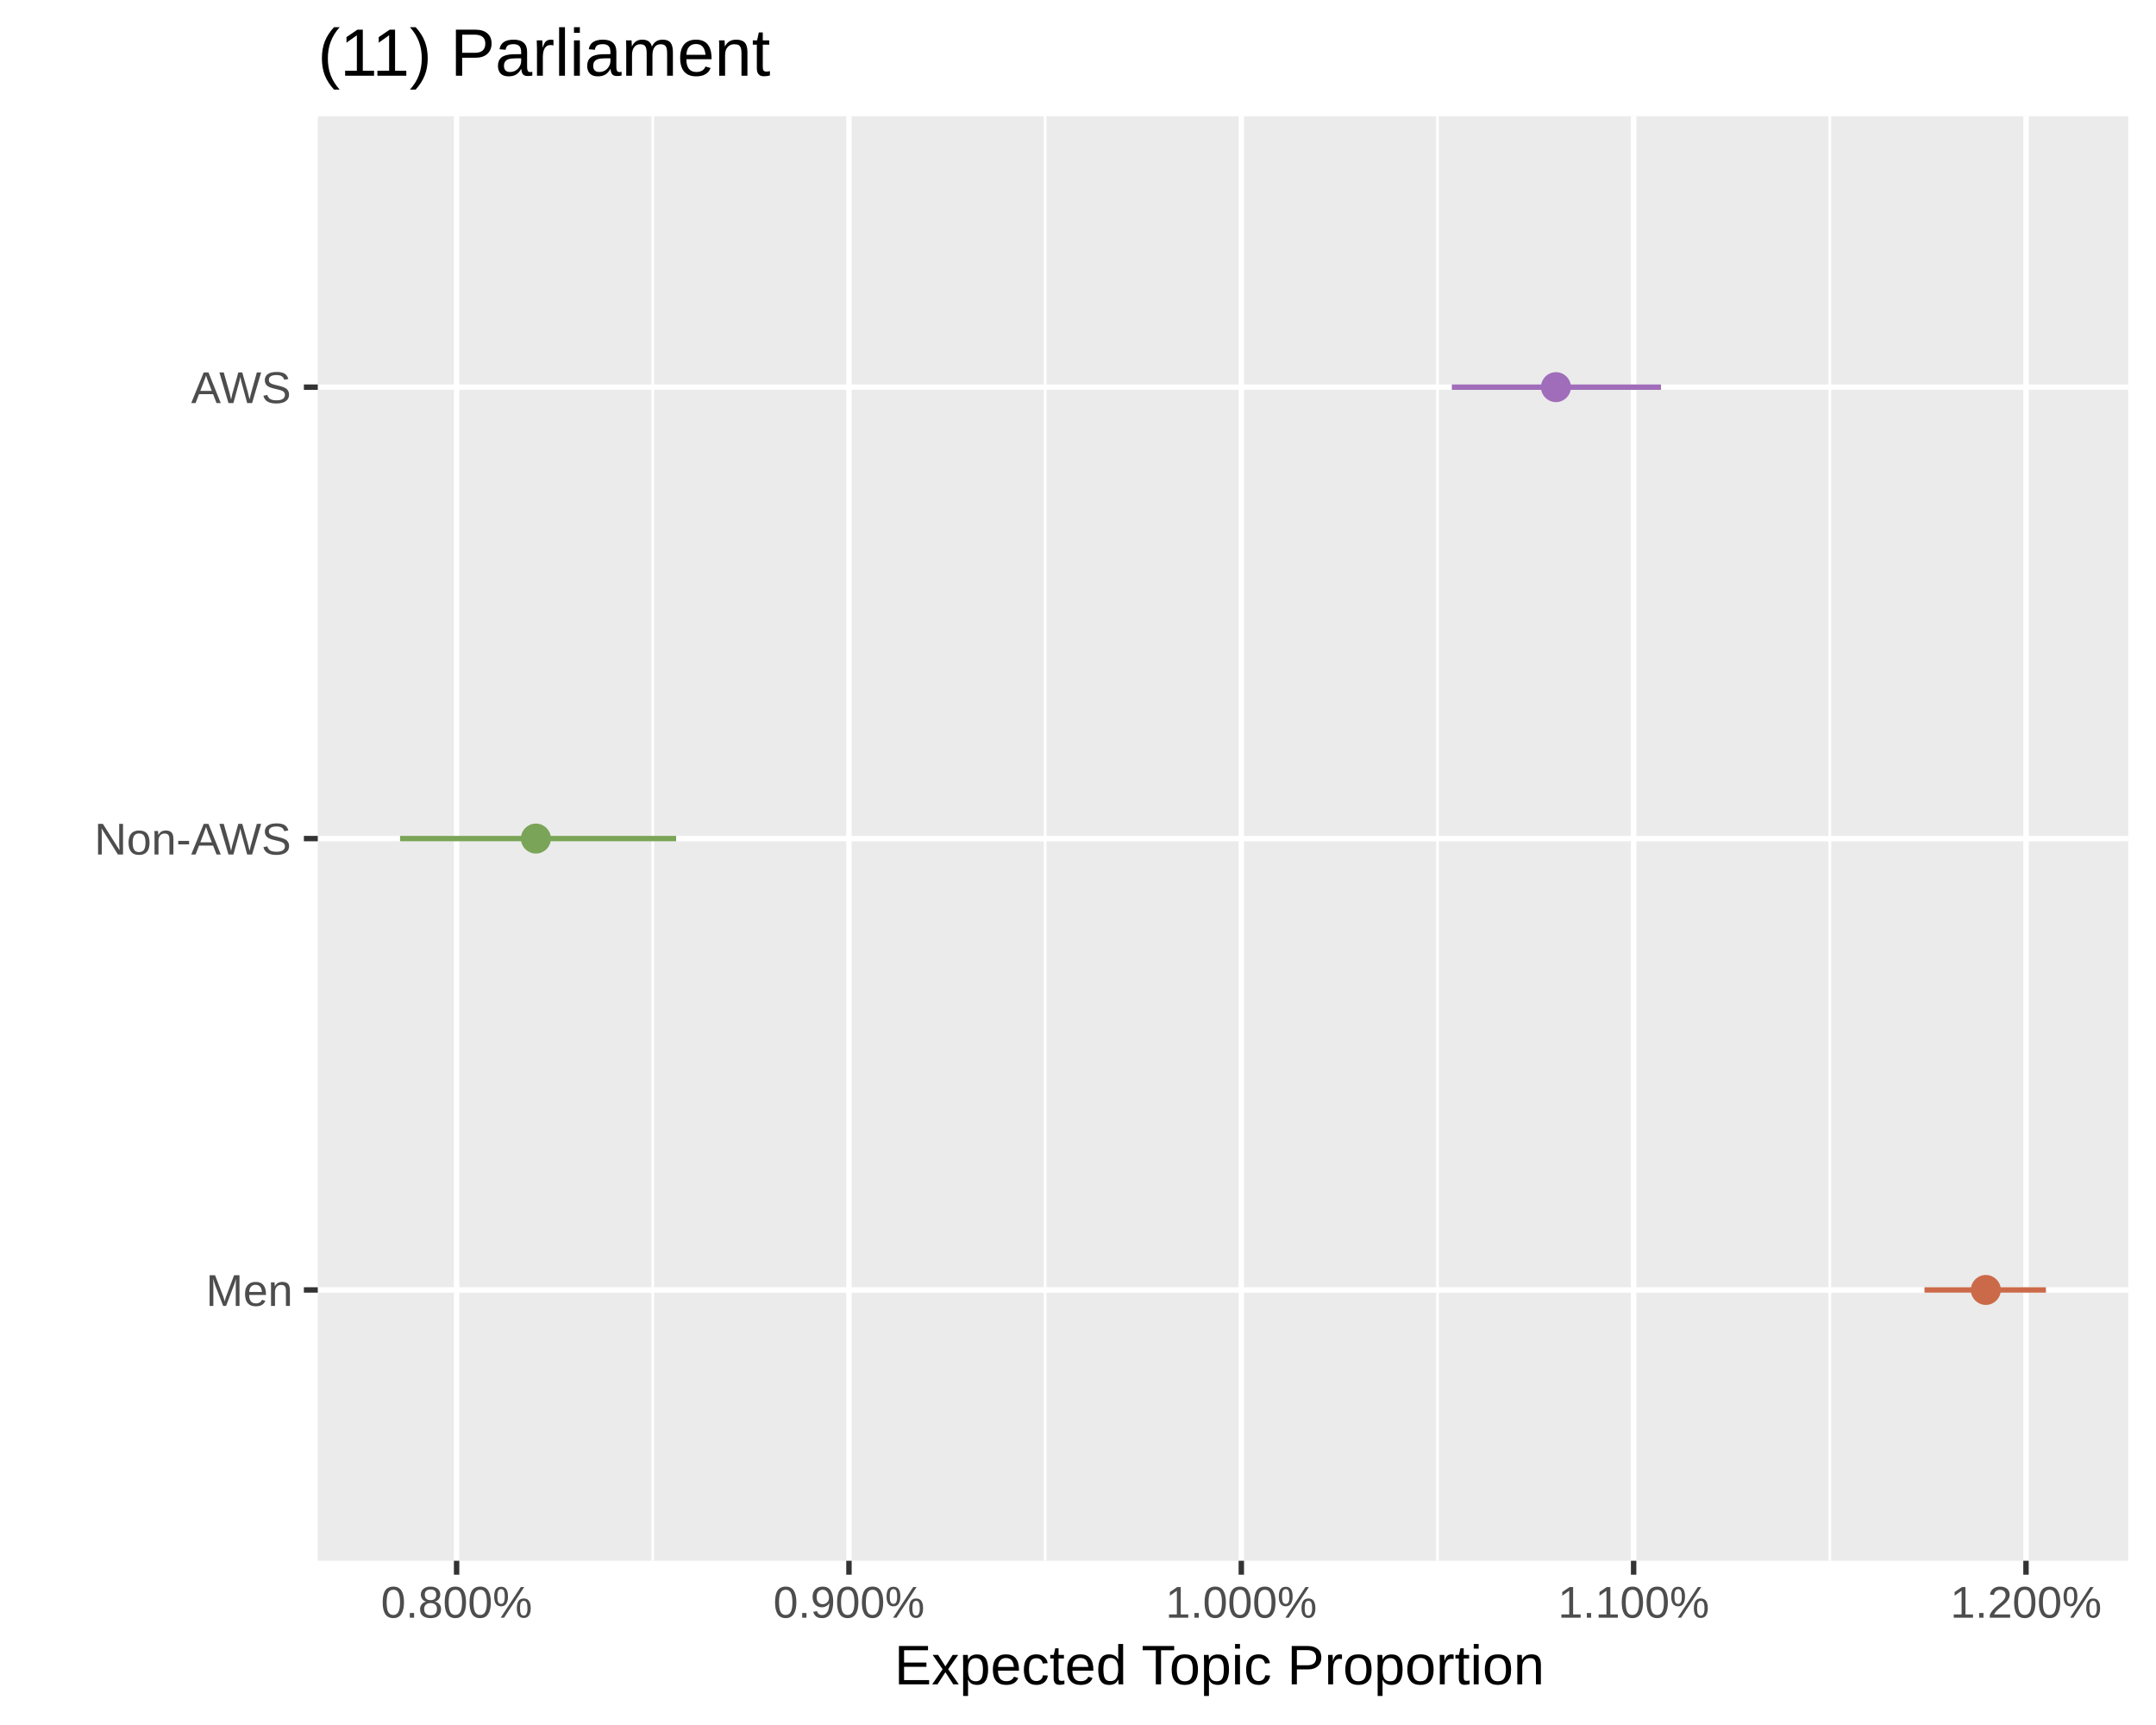
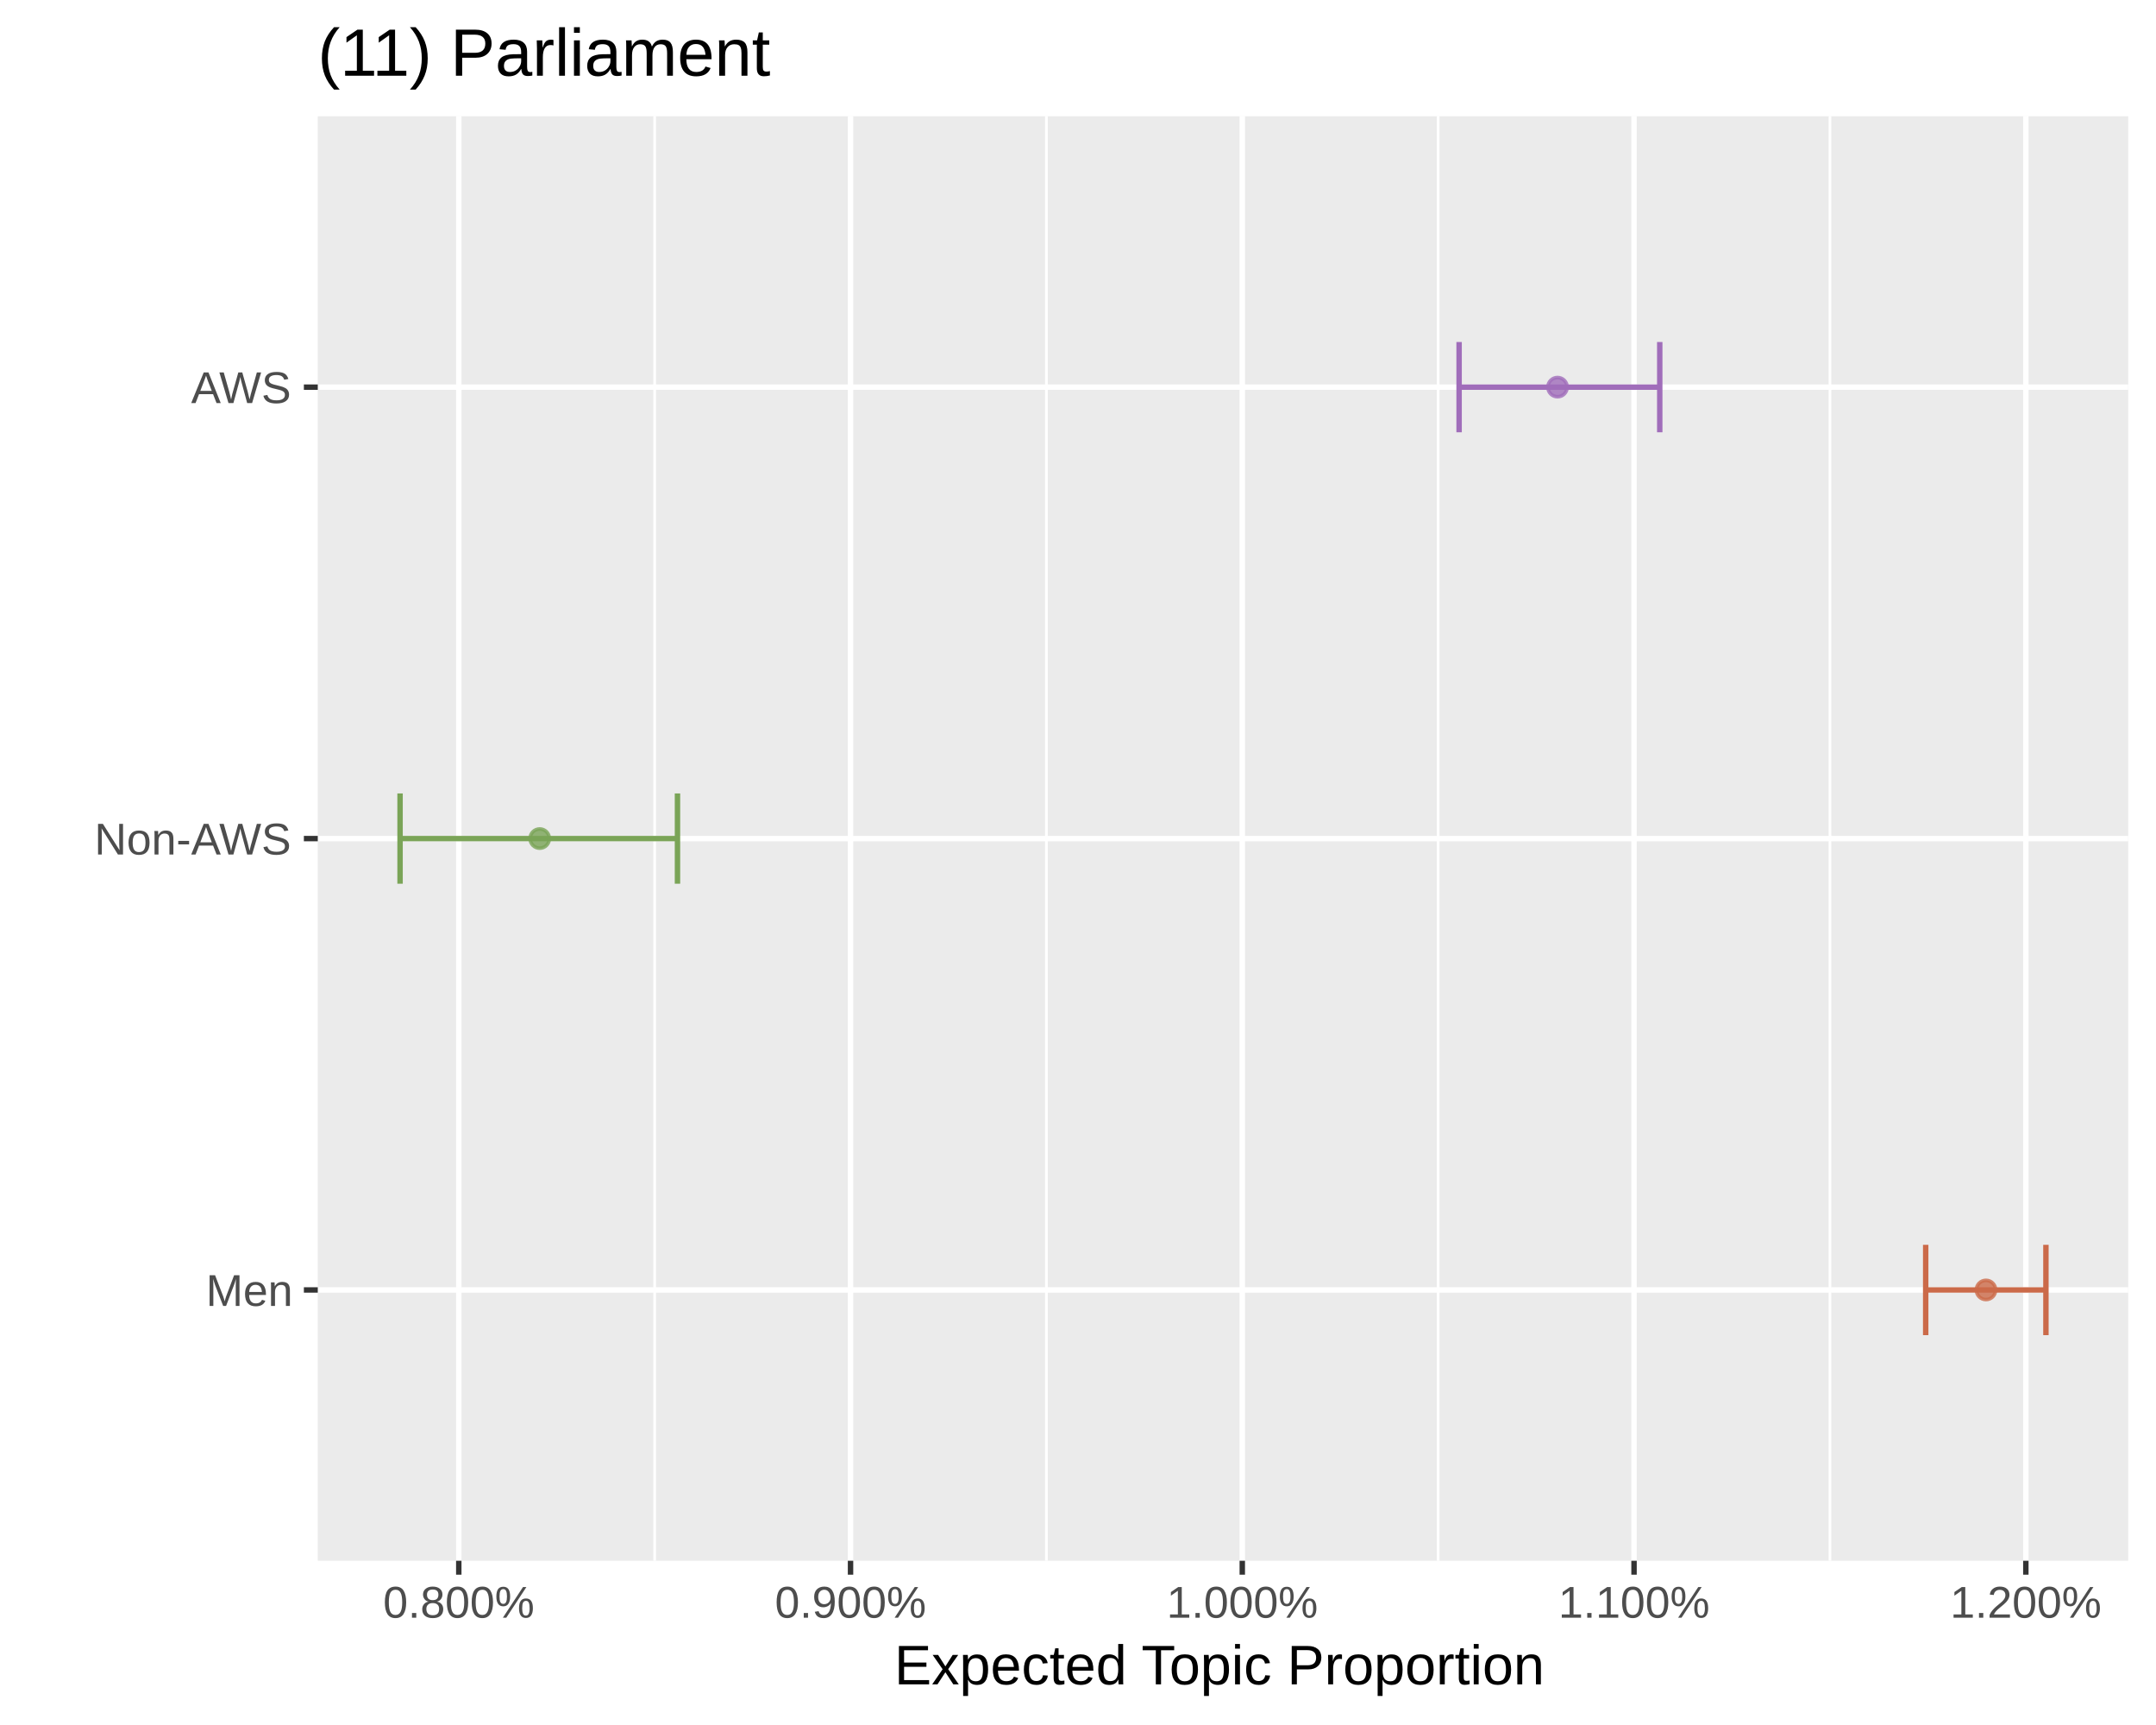
<svg xmlns="http://www.w3.org/2000/svg" viewBox="0 0 425.20 340.16">
  <defs>
    <style type="text/css">
    line, polyline, polygon, path, rect, circle {
      fill: none;
      stroke: #000000;
      stroke-linecap: round;
      stroke-linejoin: round;
      stroke-miterlimit: 10.00;
    }
  </style>
  </defs>
  <rect width="100%" height="100%" style="stroke: none; fill: #FFFFFF;" />
  <rect x="0.00" y="0.00" width="425.20" height="340.16" style="stroke-width: 1.07; stroke: #FFFFFF; fill: #FFFFFF;" />
  <defs>
    <clipPath id="cpNjIuNjd8NDE5LjcyfDMwNy43OHwyMi45Mw==">
      <rect x="62.67" y="22.93" width="357.05" height="284.85" />
    </clipPath>
  </defs>
  <rect x="62.67" y="22.93" width="357.05" height="284.85" style="stroke-width: 1.07; stroke: none; fill: #EBEBEB;" clip-path="url(#cpNjIuNjd8NDE5LjcyfDMwNy43OHwyMi45Mw==)" />
-   <polyline points="128.74,307.78 128.74,22.93 " style="stroke-width: 0.53; stroke: #FFFFFF; stroke-linecap: butt;" clip-path="url(#cpNjIuNjd8NDE5LjcyfDMwNy43OHwyMi45Mw==)" />
-   <polyline points="206.12,307.78 206.12,22.93 " style="stroke-width: 0.53; stroke: #FFFFFF; stroke-linecap: butt;" clip-path="url(#cpNjIuNjd8NDE5LjcyfDMwNy43OHwyMi45Mw==)" />
-   <polyline points="283.50,307.78 283.50,22.93 " style="stroke-width: 0.53; stroke: #FFFFFF; stroke-linecap: butt;" clip-path="url(#cpNjIuNjd8NDE5LjcyfDMwNy43OHwyMi45Mw==)" />
-   <polyline points="360.87,307.78 360.87,22.93 " style="stroke-width: 0.53; stroke: #FFFFFF; stroke-linecap: butt;" clip-path="url(#cpNjIuNjd8NDE5LjcyfDMwNy43OHwyMi45Mw==)" />
+   <polyline points="129.11,307.78 129.11,22.93 " style="stroke-width: 0.53; stroke: #FFFFFF; stroke-linecap: butt;" clip-path="url(#cpNjIuNjd8NDE5LjcyfDMwNy43OHwyMi45Mw==)" />
+   <polyline points="206.37,307.78 206.37,22.93 " style="stroke-width: 0.53; stroke: #FFFFFF; stroke-linecap: butt;" clip-path="url(#cpNjIuNjd8NDE5LjcyfDMwNy43OHwyMi45Mw==)" />
+   <polyline points="283.63,307.78 283.63,22.93 " style="stroke-width: 0.53; stroke: #FFFFFF; stroke-linecap: butt;" clip-path="url(#cpNjIuNjd8NDE5LjcyfDMwNy43OHwyMi45Mw==)" />
+   <polyline points="360.90,307.78 360.90,22.93 " style="stroke-width: 0.53; stroke: #FFFFFF; stroke-linecap: butt;" clip-path="url(#cpNjIuNjd8NDE5LjcyfDMwNy43OHwyMi45Mw==)" />
  <polyline points="62.67,254.37 419.72,254.37 " style="stroke-width: 1.07; stroke: #FFFFFF; stroke-linecap: butt;" clip-path="url(#cpNjIuNjd8NDE5LjcyfDMwNy43OHwyMi45Mw==)" />
  <polyline points="62.67,165.36 419.72,165.36 " style="stroke-width: 1.07; stroke: #FFFFFF; stroke-linecap: butt;" clip-path="url(#cpNjIuNjd8NDE5LjcyfDMwNy43OHwyMi45Mw==)" />
  <polyline points="62.67,76.34 419.72,76.34 " style="stroke-width: 1.07; stroke: #FFFFFF; stroke-linecap: butt;" clip-path="url(#cpNjIuNjd8NDE5LjcyfDMwNy43OHwyMi45Mw==)" />
-   <polyline points="90.05,307.78 90.05,22.93 " style="stroke-width: 1.07; stroke: #FFFFFF; stroke-linecap: butt;" clip-path="url(#cpNjIuNjd8NDE5LjcyfDMwNy43OHwyMi45Mw==)" />
-   <polyline points="167.43,307.78 167.43,22.93 " style="stroke-width: 1.07; stroke: #FFFFFF; stroke-linecap: butt;" clip-path="url(#cpNjIuNjd8NDE5LjcyfDMwNy43OHwyMi45Mw==)" />
-   <polyline points="244.81,307.78 244.81,22.93 " style="stroke-width: 1.07; stroke: #FFFFFF; stroke-linecap: butt;" clip-path="url(#cpNjIuNjd8NDE5LjcyfDMwNy43OHwyMi45Mw==)" />
-   <polyline points="322.18,307.78 322.18,22.93 " style="stroke-width: 1.07; stroke: #FFFFFF; stroke-linecap: butt;" clip-path="url(#cpNjIuNjd8NDE5LjcyfDMwNy43OHwyMi45Mw==)" />
-   <polyline points="399.56,307.78 399.56,22.93 " style="stroke-width: 1.07; stroke: #FFFFFF; stroke-linecap: butt;" clip-path="url(#cpNjIuNjd8NDE5LjcyfDMwNy43OHwyMi45Mw==)" />
-   <line x1="379.54" y1="254.37" x2="403.49" y2="254.37" style="stroke-width: 1.07; stroke: #CB6A49; stroke-linecap: butt;" clip-path="url(#cpNjIuNjd8NDE5LjcyfDMwNy43OHwyMi45Mw==)" />
-   <line x1="286.33" y1="76.34" x2="327.58" y2="76.34" style="stroke-width: 1.07; stroke: #A06DBA; stroke-linecap: butt;" clip-path="url(#cpNjIuNjd8NDE5LjcyfDMwNy43OHwyMi45Mw==)" />
-   <line x1="78.90" y1="165.36" x2="133.35" y2="165.36" style="stroke-width: 1.07; stroke: #7AA457; stroke-linecap: butt;" clip-path="url(#cpNjIuNjd8NDE5LjcyfDMwNy43OHwyMi45Mw==)" />
-   <circle cx="391.64" cy="254.37" r="1.95pt" style="stroke-width: 0.71; stroke: #CB6A49; fill: #CB6A49;" clip-path="url(#cpNjIuNjd8NDE5LjcyfDMwNy43OHwyMi45Mw==)" />
-   <circle cx="306.86" cy="76.34" r="1.95pt" style="stroke-width: 0.71; stroke: #A06DBA; fill: #A06DBA;" clip-path="url(#cpNjIuNjd8NDE5LjcyfDMwNy43OHwyMi45Mw==)" />
-   <circle cx="105.69" cy="165.36" r="1.95pt" style="stroke-width: 0.71; stroke: #7AA457; fill: #7AA457;" clip-path="url(#cpNjIuNjd8NDE5LjcyfDMwNy43OHwyMi45Mw==)" />
+   <polyline points="90.48,307.78 90.48,22.93 " style="stroke-width: 1.07; stroke: #FFFFFF; stroke-linecap: butt;" clip-path="url(#cpNjIuNjd8NDE5LjcyfDMwNy43OHwyMi45Mw==)" />
+   <polyline points="167.74,307.78 167.74,22.93 " style="stroke-width: 1.07; stroke: #FFFFFF; stroke-linecap: butt;" clip-path="url(#cpNjIuNjd8NDE5LjcyfDMwNy43OHwyMi45Mw==)" />
+   <polyline points="245.00,307.78 245.00,22.93 " style="stroke-width: 1.07; stroke: #FFFFFF; stroke-linecap: butt;" clip-path="url(#cpNjIuNjd8NDE5LjcyfDMwNy43OHwyMi45Mw==)" />
+   <polyline points="322.26,307.78 322.26,22.93 " style="stroke-width: 1.07; stroke: #FFFFFF; stroke-linecap: butt;" clip-path="url(#cpNjIuNjd8NDE5LjcyfDMwNy43OHwyMi45Mw==)" />
+   <polyline points="399.53,307.78 399.53,22.93 " style="stroke-width: 1.07; stroke: #FFFFFF; stroke-linecap: butt;" clip-path="url(#cpNjIuNjd8NDE5LjcyfDMwNy43OHwyMi45Mw==)" />
+   <polyline points="403.49,263.28 403.49,245.47 " style="stroke-width: 1.07; stroke: #CB6A49; stroke-linecap: butt;" clip-path="url(#cpNjIuNjd8NDE5LjcyfDMwNy43OHwyMi45Mw==)" />
+   <polyline points="403.49,254.37 379.78,254.37 " style="stroke-width: 1.07; stroke: #CB6A49; stroke-linecap: butt;" clip-path="url(#cpNjIuNjd8NDE5LjcyfDMwNy43OHwyMi45Mw==)" />
+   <polyline points="379.78,263.28 379.78,245.47 " style="stroke-width: 1.07; stroke: #CB6A49; stroke-linecap: butt;" clip-path="url(#cpNjIuNjd8NDE5LjcyfDMwNy43OHwyMi45Mw==)" />
+   <polyline points="327.33,85.24 327.33,67.44 " style="stroke-width: 1.07; stroke: #A06DBA; stroke-linecap: butt;" clip-path="url(#cpNjIuNjd8NDE5LjcyfDMwNy43OHwyMi45Mw==)" />
+   <polyline points="327.33,76.34 287.76,76.34 " style="stroke-width: 1.07; stroke: #A06DBA; stroke-linecap: butt;" clip-path="url(#cpNjIuNjd8NDE5LjcyfDMwNy43OHwyMi45Mw==)" />
+   <polyline points="287.76,85.24 287.76,67.44 " style="stroke-width: 1.07; stroke: #A06DBA; stroke-linecap: butt;" clip-path="url(#cpNjIuNjd8NDE5LjcyfDMwNy43OHwyMi45Mw==)" />
+   <polyline points="133.61,174.26 133.61,156.46 " style="stroke-width: 1.07; stroke: #7AA457; stroke-linecap: butt;" clip-path="url(#cpNjIuNjd8NDE5LjcyfDMwNy43OHwyMi45Mw==)" />
+   <polyline points="133.61,165.36 78.90,165.36 " style="stroke-width: 1.07; stroke: #7AA457; stroke-linecap: butt;" clip-path="url(#cpNjIuNjd8NDE5LjcyfDMwNy43OHwyMi45Mw==)" />
+   <polyline points="78.90,174.26 78.90,156.46 " style="stroke-width: 1.07; stroke: #7AA457; stroke-linecap: butt;" clip-path="url(#cpNjIuNjd8NDE5LjcyfDMwNy43OHwyMi45Mw==)" />
+   <circle cx="391.67" cy="254.37" r="1.42pt" style="stroke-width: 0.71; stroke: #CB6A49; stroke-opacity: 0.80; fill: #CB6A49; fill-opacity: 0.80;" clip-path="url(#cpNjIuNjd8NDE5LjcyfDMwNy43OHwyMi45Mw==)" />
+   <circle cx="307.17" cy="76.34" r="1.42pt" style="stroke-width: 0.71; stroke: #A06DBA; stroke-opacity: 0.80; fill: #A06DBA; fill-opacity: 0.80;" clip-path="url(#cpNjIuNjd8NDE5LjcyfDMwNy43OHwyMi45Mw==)" />
+   <circle cx="106.44" cy="165.36" r="1.42pt" style="stroke-width: 0.71; stroke: #7AA457; stroke-opacity: 0.80; fill: #7AA457; fill-opacity: 0.80;" clip-path="url(#cpNjIuNjd8NDE5LjcyfDMwNy43OHwyMi45Mw==)" />
  <defs>
    <clipPath id="cpMC4wMHw0MjUuMjB8MzQwLjE2fDAuMDA=">
      <rect x="0.00" y="0.00" width="425.20" height="340.16" />
    </clipPath>
  </defs>
  <g clip-path="url(#cpMC4wMHw0MjUuMjB8MzQwLjE2fDAuMDA=)">
    <text x="40.62" y="257.52" style="font-size: 8.80px; fill: #4D4D4D; font-family: Arial;" textLength="17.12px" lengthAdjust="spacingAndGlyphs">Men</text>
  </g>
  <g clip-path="url(#cpMC4wMHw0MjUuMjB8MzQwLjE2fDAuMDA=)">
    <text x="18.62" y="168.51" style="font-size: 8.80px; fill: #4D4D4D; font-family: Arial;" textLength="39.12px" lengthAdjust="spacingAndGlyphs">Non-AWS</text>
  </g>
  <g clip-path="url(#cpMC4wMHw0MjUuMjB8MzQwLjE2fDAuMDA=)">
    <text x="37.69" y="79.49" style="font-size: 8.80px; fill: #4D4D4D; font-family: Arial;" textLength="20.04px" lengthAdjust="spacingAndGlyphs">AWS</text>
  </g>
  <polyline points="59.93,254.37 62.67,254.37 " style="stroke-width: 1.07; stroke: #333333; stroke-linecap: butt;" clip-path="url(#cpMC4wMHw0MjUuMjB8MzQwLjE2fDAuMDA=)" />
  <polyline points="59.93,165.36 62.67,165.36 " style="stroke-width: 1.07; stroke: #333333; stroke-linecap: butt;" clip-path="url(#cpMC4wMHw0MjUuMjB8MzQwLjE2fDAuMDA=)" />
  <polyline points="59.93,76.34 62.67,76.34 " style="stroke-width: 1.07; stroke: #333333; stroke-linecap: butt;" clip-path="url(#cpMC4wMHw0MjUuMjB8MzQwLjE2fDAuMDA=)" />
-   <polyline points="90.05,310.52 90.05,307.78 " style="stroke-width: 1.07; stroke: #333333; stroke-linecap: butt;" clip-path="url(#cpMC4wMHw0MjUuMjB8MzQwLjE2fDAuMDA=)" />
-   <polyline points="167.43,310.52 167.43,307.78 " style="stroke-width: 1.07; stroke: #333333; stroke-linecap: butt;" clip-path="url(#cpMC4wMHw0MjUuMjB8MzQwLjE2fDAuMDA=)" />
-   <polyline points="244.81,310.52 244.81,307.78 " style="stroke-width: 1.07; stroke: #333333; stroke-linecap: butt;" clip-path="url(#cpMC4wMHw0MjUuMjB8MzQwLjE2fDAuMDA=)" />
-   <polyline points="322.18,310.52 322.18,307.78 " style="stroke-width: 1.07; stroke: #333333; stroke-linecap: butt;" clip-path="url(#cpMC4wMHw0MjUuMjB8MzQwLjE2fDAuMDA=)" />
-   <polyline points="399.56,310.52 399.56,307.78 " style="stroke-width: 1.07; stroke: #333333; stroke-linecap: butt;" clip-path="url(#cpMC4wMHw0MjUuMjB8MzQwLjE2fDAuMDA=)" />
+   <polyline points="90.48,310.52 90.48,307.78 " style="stroke-width: 1.07; stroke: #333333; stroke-linecap: butt;" clip-path="url(#cpMC4wMHw0MjUuMjB8MzQwLjE2fDAuMDA=)" />
+   <polyline points="167.74,310.52 167.74,307.78 " style="stroke-width: 1.07; stroke: #333333; stroke-linecap: butt;" clip-path="url(#cpMC4wMHw0MjUuMjB8MzQwLjE2fDAuMDA=)" />
+   <polyline points="245.00,310.52 245.00,307.78 " style="stroke-width: 1.07; stroke: #333333; stroke-linecap: butt;" clip-path="url(#cpMC4wMHw0MjUuMjB8MzQwLjE2fDAuMDA=)" />
+   <polyline points="322.26,310.52 322.26,307.78 " style="stroke-width: 1.07; stroke: #333333; stroke-linecap: butt;" clip-path="url(#cpMC4wMHw0MjUuMjB8MzQwLjE2fDAuMDA=)" />
+   <polyline points="399.53,310.52 399.53,307.78 " style="stroke-width: 1.07; stroke: #333333; stroke-linecap: butt;" clip-path="url(#cpMC4wMHw0MjUuMjB8MzQwLjE2fDAuMDA=)" />
  <g clip-path="url(#cpMC4wMHw0MjUuMjB8MzQwLjE2fDAuMDA=)">
-     <text x="75.13" y="319.01" style="font-size: 8.80px; fill: #4D4D4D; font-family: Arial;" textLength="29.85px" lengthAdjust="spacingAndGlyphs">0.800%</text>
+     <text x="75.56" y="319.01" style="font-size: 8.80px; fill: #4D4D4D; font-family: Arial;" textLength="29.85px" lengthAdjust="spacingAndGlyphs">0.800%</text>
  </g>
  <g clip-path="url(#cpMC4wMHw0MjUuMjB8MzQwLjE2fDAuMDA=)">
-     <text x="152.51" y="319.01" style="font-size: 8.80px; fill: #4D4D4D; font-family: Arial;" textLength="29.85px" lengthAdjust="spacingAndGlyphs">0.900%</text>
+     <text x="152.82" y="319.01" style="font-size: 8.80px; fill: #4D4D4D; font-family: Arial;" textLength="29.85px" lengthAdjust="spacingAndGlyphs">0.900%</text>
  </g>
  <g clip-path="url(#cpMC4wMHw0MjUuMjB8MzQwLjE2fDAuMDA=)">
-     <text x="229.88" y="319.01" style="font-size: 8.80px; fill: #4D4D4D; font-family: Arial;" textLength="29.85px" lengthAdjust="spacingAndGlyphs">1.000%</text>
+     <text x="230.08" y="319.01" style="font-size: 8.80px; fill: #4D4D4D; font-family: Arial;" textLength="29.85px" lengthAdjust="spacingAndGlyphs">1.000%</text>
  </g>
  <g clip-path="url(#cpMC4wMHw0MjUuMjB8MzQwLjE2fDAuMDA=)">
-     <text x="307.26" y="319.01" style="font-size: 8.80px; fill: #4D4D4D; font-family: Arial;" textLength="29.85px" lengthAdjust="spacingAndGlyphs">1.100%</text>
+     <text x="307.34" y="319.01" style="font-size: 8.80px; fill: #4D4D4D; font-family: Arial;" textLength="29.85px" lengthAdjust="spacingAndGlyphs">1.100%</text>
  </g>
  <g clip-path="url(#cpMC4wMHw0MjUuMjB8MzQwLjE2fDAuMDA=)">
-     <text x="384.64" y="319.01" style="font-size: 8.80px; fill: #4D4D4D; font-family: Arial;" textLength="29.85px" lengthAdjust="spacingAndGlyphs">1.200%</text>
+     <text x="384.60" y="319.01" style="font-size: 8.80px; fill: #4D4D4D; font-family: Arial;" textLength="29.85px" lengthAdjust="spacingAndGlyphs">1.200%</text>
  </g>
  <g clip-path="url(#cpMC4wMHw0MjUuMjB8MzQwLjE2fDAuMDA=)">
    <text x="176.38" y="332.15" style="font-size: 11.00px; font-family: Arial;" textLength="129.63px" lengthAdjust="spacingAndGlyphs">Expected Topic Proportion</text>
  </g>
  <g clip-path="url(#cpMC4wMHw0MjUuMjB8MzQwLjE2fDAuMDA=)">
    <text x="62.67" y="14.93" style="font-size: 13.20px; font-family: Arial;" textLength="90.23px" lengthAdjust="spacingAndGlyphs">(11) Parliament</text>
  </g>
</svg>
